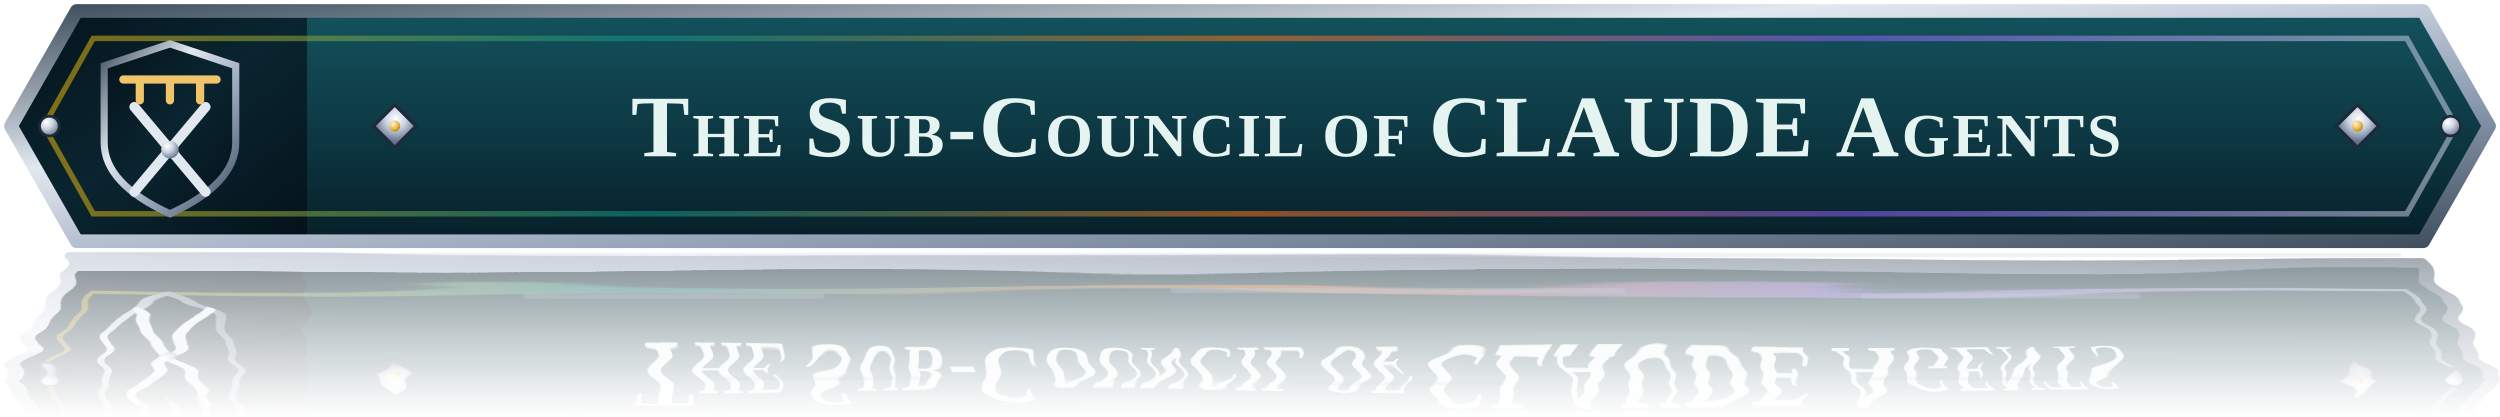
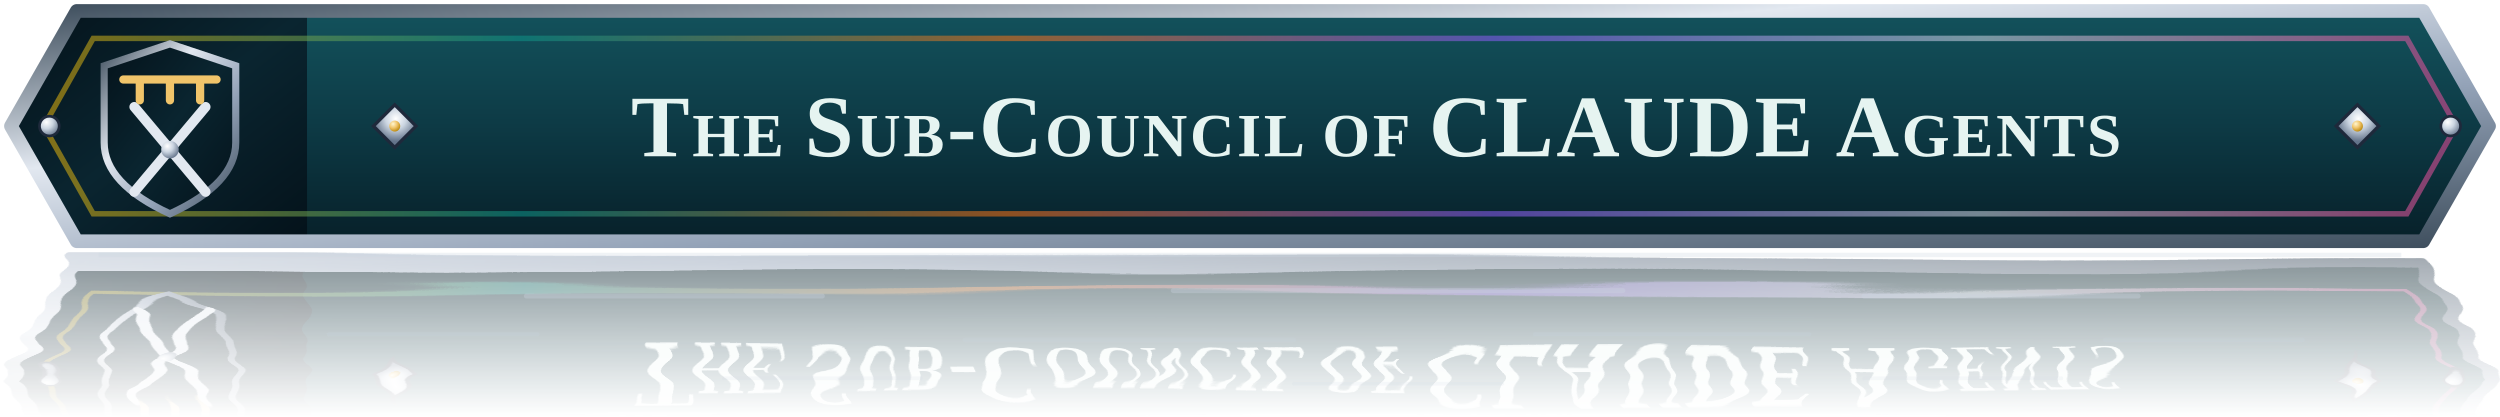
<svg xmlns="http://www.w3.org/2000/svg" width="342" height="57" viewBox="0 0 456 76" role="img" aria-label="The Sub-Council of CLAUDE Agents">
  <defs>
    <linearGradient id="sbTide" x1="0%" y1="0%" x2="0%" y2="100%">
      <stop offset="0%" stop-color="#13525c" />
      <stop offset="50%" stop-color="#0d3a45" />
      <stop offset="100%" stop-color="#072029" />
    </linearGradient>
    <linearGradient id="sbCap" x1="0%" y1="0%" x2="100%" y2="100%">
      <stop offset="0%" stop-color="#04121a" />
      <stop offset="50%" stop-color="#0a2530" />
      <stop offset="100%" stop-color="#04121a" />
    </linearGradient>
    <linearGradient id="sbSilver" x1="0%" y1="0%" x2="100%" y2="100%">
      <stop offset="0%" stop-color="#3f4f5e" />
      <stop offset="35%" stop-color="#e2e8f0" />
      <stop offset="65%" stop-color="#94a3b8" />
      <stop offset="100%" stop-color="#3f4f5e" />
    </linearGradient>
    <linearGradient id="sbMembers" x1="0%" y1="0%" x2="100%" y2="0%">
      <stop offset="0%" stop-color="#eab308" />
-       <stop offset="25%" stop-color="#0d9488" />
-       <stop offset="50%" stop-color="#f97316" />
-       <stop offset="75%" stop-color="#8b5cf6" />
-       <stop offset="100%" stop-color="#cbd5e1" />
+       <stop offset="20%" stop-color="#0d9488" />
+       <stop offset="40%" stop-color="#f97316" />
+       <stop offset="60%" stop-color="#8b5cf6" />
+       <stop offset="80%" stop-color="#cbd5e1" />
+       <stop offset="100%" stop-color="#ec4899" />
    </linearGradient>
    <radialGradient id="sbGem" cx="35%" cy="30%" r="75%">
      <stop offset="0%" stop-color="#ffffff" />
      <stop offset="45%" stop-color="#cbd5e1" />
      <stop offset="100%" stop-color="#64748b" />
    </radialGradient>
    <radialGradient id="sbGold" cx="35%" cy="30%" r="75%">
      <stop offset="0%" stop-color="#fff6d0" />
      <stop offset="50%" stop-color="#f0c46a" />
      <stop offset="100%" stop-color="#b8860b" />
    </radialGradient>
    <linearGradient id="sbFadeGrad" x1="0" y1="46" x2="0" y2="76" gradientUnits="userSpaceOnUse">
      <stop offset="0%" stop-color="#ffffff" stop-opacity="0.5" />
      <stop offset="100%" stop-color="#ffffff" stop-opacity="0" />
    </linearGradient>
    <mask id="sbFade" maskUnits="userSpaceOnUse" x="0" y="46" width="456" height="30">
      <rect x="0" y="46" width="456" height="30" fill="url(#sbFadeGrad)" />
    </mask>
    <filter id="sbRipple" filterUnits="userSpaceOnUse" x="0" y="44" width="456" height="34">
      <feTurbulence type="fractalNoise" baseFrequency="0.012 0.4" numOctaves="1" seed="7" result="noise" />
      <feDisplacementMap in="SourceGraphic" in2="noise" scale="5" xChannelSelector="R" yChannelSelector="G" />
    </filter>
  </defs>
  <g id="sbPlaque">
    <path d="M 14 2 L 442 2 L 454 23 L 442 44 L 14 44 L 2 23 Z" fill="url(#sbTide)" />
    <path d="M 14 2 L 56 2 L 56 44 L 14 44 L 2 23 Z" fill="url(#sbCap)" />
    <line x1="56" y1="3" x2="56" y2="43" stroke="url(#sbSilver)" stroke-width="1.5" />
    <path d="M 17 7 L 439 7 L 448 23 L 439 39 L 17 39 L 8 23 Z" fill="none" stroke="url(#sbMembers)" stroke-width="1" opacity="0.55" />
    <path d="M 14 2 L 442 2 L 454 23 L 442 44 L 14 44 L 2 23 Z" fill="none" stroke="url(#sbSilver)" stroke-width="2.5" stroke-linejoin="round" />
    <path d="M 31 8 L 43 12 L 43 26 Q 43 33.5 31 39 Q 19 33.5 19 26 L 19 12 Z" fill="url(#sbCap)" stroke="url(#sbSilver)" stroke-width="1.3" />
    <path d="M 24.5 19.5 L 37.5 35 M 37.5 19.5 L 24.5 35" stroke="#e2e8f0" stroke-width="1.8" stroke-linecap="round" />
    <circle cx="31" cy="27.3" r="1.6" fill="url(#sbGem)" />
    <path d="M 22.5 14.5 L 39.5 14.5 M 25.5 14.5 L 25.5 18.3 M 31 14.5 L 31 18.3 M 36.5 14.5 L 36.5 18.3" stroke="#f0c46a" stroke-width="1.5" stroke-linecap="round" />
    <rect width="5.5" height="5.5" fill="url(#sbGem)" stroke="#1e293b" stroke-width="0.6" transform="translate(72,23) rotate(45) translate(-2.75,-2.75)" />
    <rect width="5.5" height="5.5" fill="url(#sbGem)" stroke="#1e293b" stroke-width="0.6" transform="translate(430,23) rotate(45) translate(-2.75,-2.75)" />
    <circle cx="72" cy="23" r="1" fill="url(#sbGold)" />
    <circle cx="430" cy="23" r="1" fill="url(#sbGold)" />
    <circle cx="9" cy="23" r="1.8" fill="url(#sbGem)" stroke="#1e293b" stroke-width="0.5" />
    <circle cx="447" cy="23" r="1.8" fill="url(#sbGem)" stroke="#1e293b" stroke-width="0.5" />
    <text x="251" y="28.5" text-anchor="middle" fill="#e6f4f1" font-family="Cinzel, Georgia, 'Times New Roman', serif" font-size="16" font-weight="700" letter-spacing="0.5" style="font-variant: small-caps">The Sub-Council of CLAUDE Agents</text>
  </g>
  <g mask="url(#sbFade)">
    <g filter="url(#sbRipple)">
      <use href="#sbPlaque" transform="matrix(1 0 0 -1 0 92)" />
    </g>
  </g>
  <line x1="18" y1="46.5" x2="438" y2="46.5" stroke="#cbd5e1" stroke-opacity="0.3" stroke-width="0.8" />
  <g stroke="#cbd5e1" stroke-linecap="round">
    <path d="M 96 54 L 150 54 M 214 53 L 296 53 M 340 54 L 390 54" stroke-opacity="0.32" stroke-width="0.9" />
    <path d="M 60 61 L 98 61 M 176 62 L 236 62 M 280 61 L 330 61 M 384 62 L 420 62" stroke-opacity="0.22" stroke-width="0.8" />
    <path d="M 132 69 L 168 69 M 236 70 L 274 70 M 340 69 L 376 69" stroke-opacity="0.14" stroke-width="0.7" />
  </g>
</svg>
